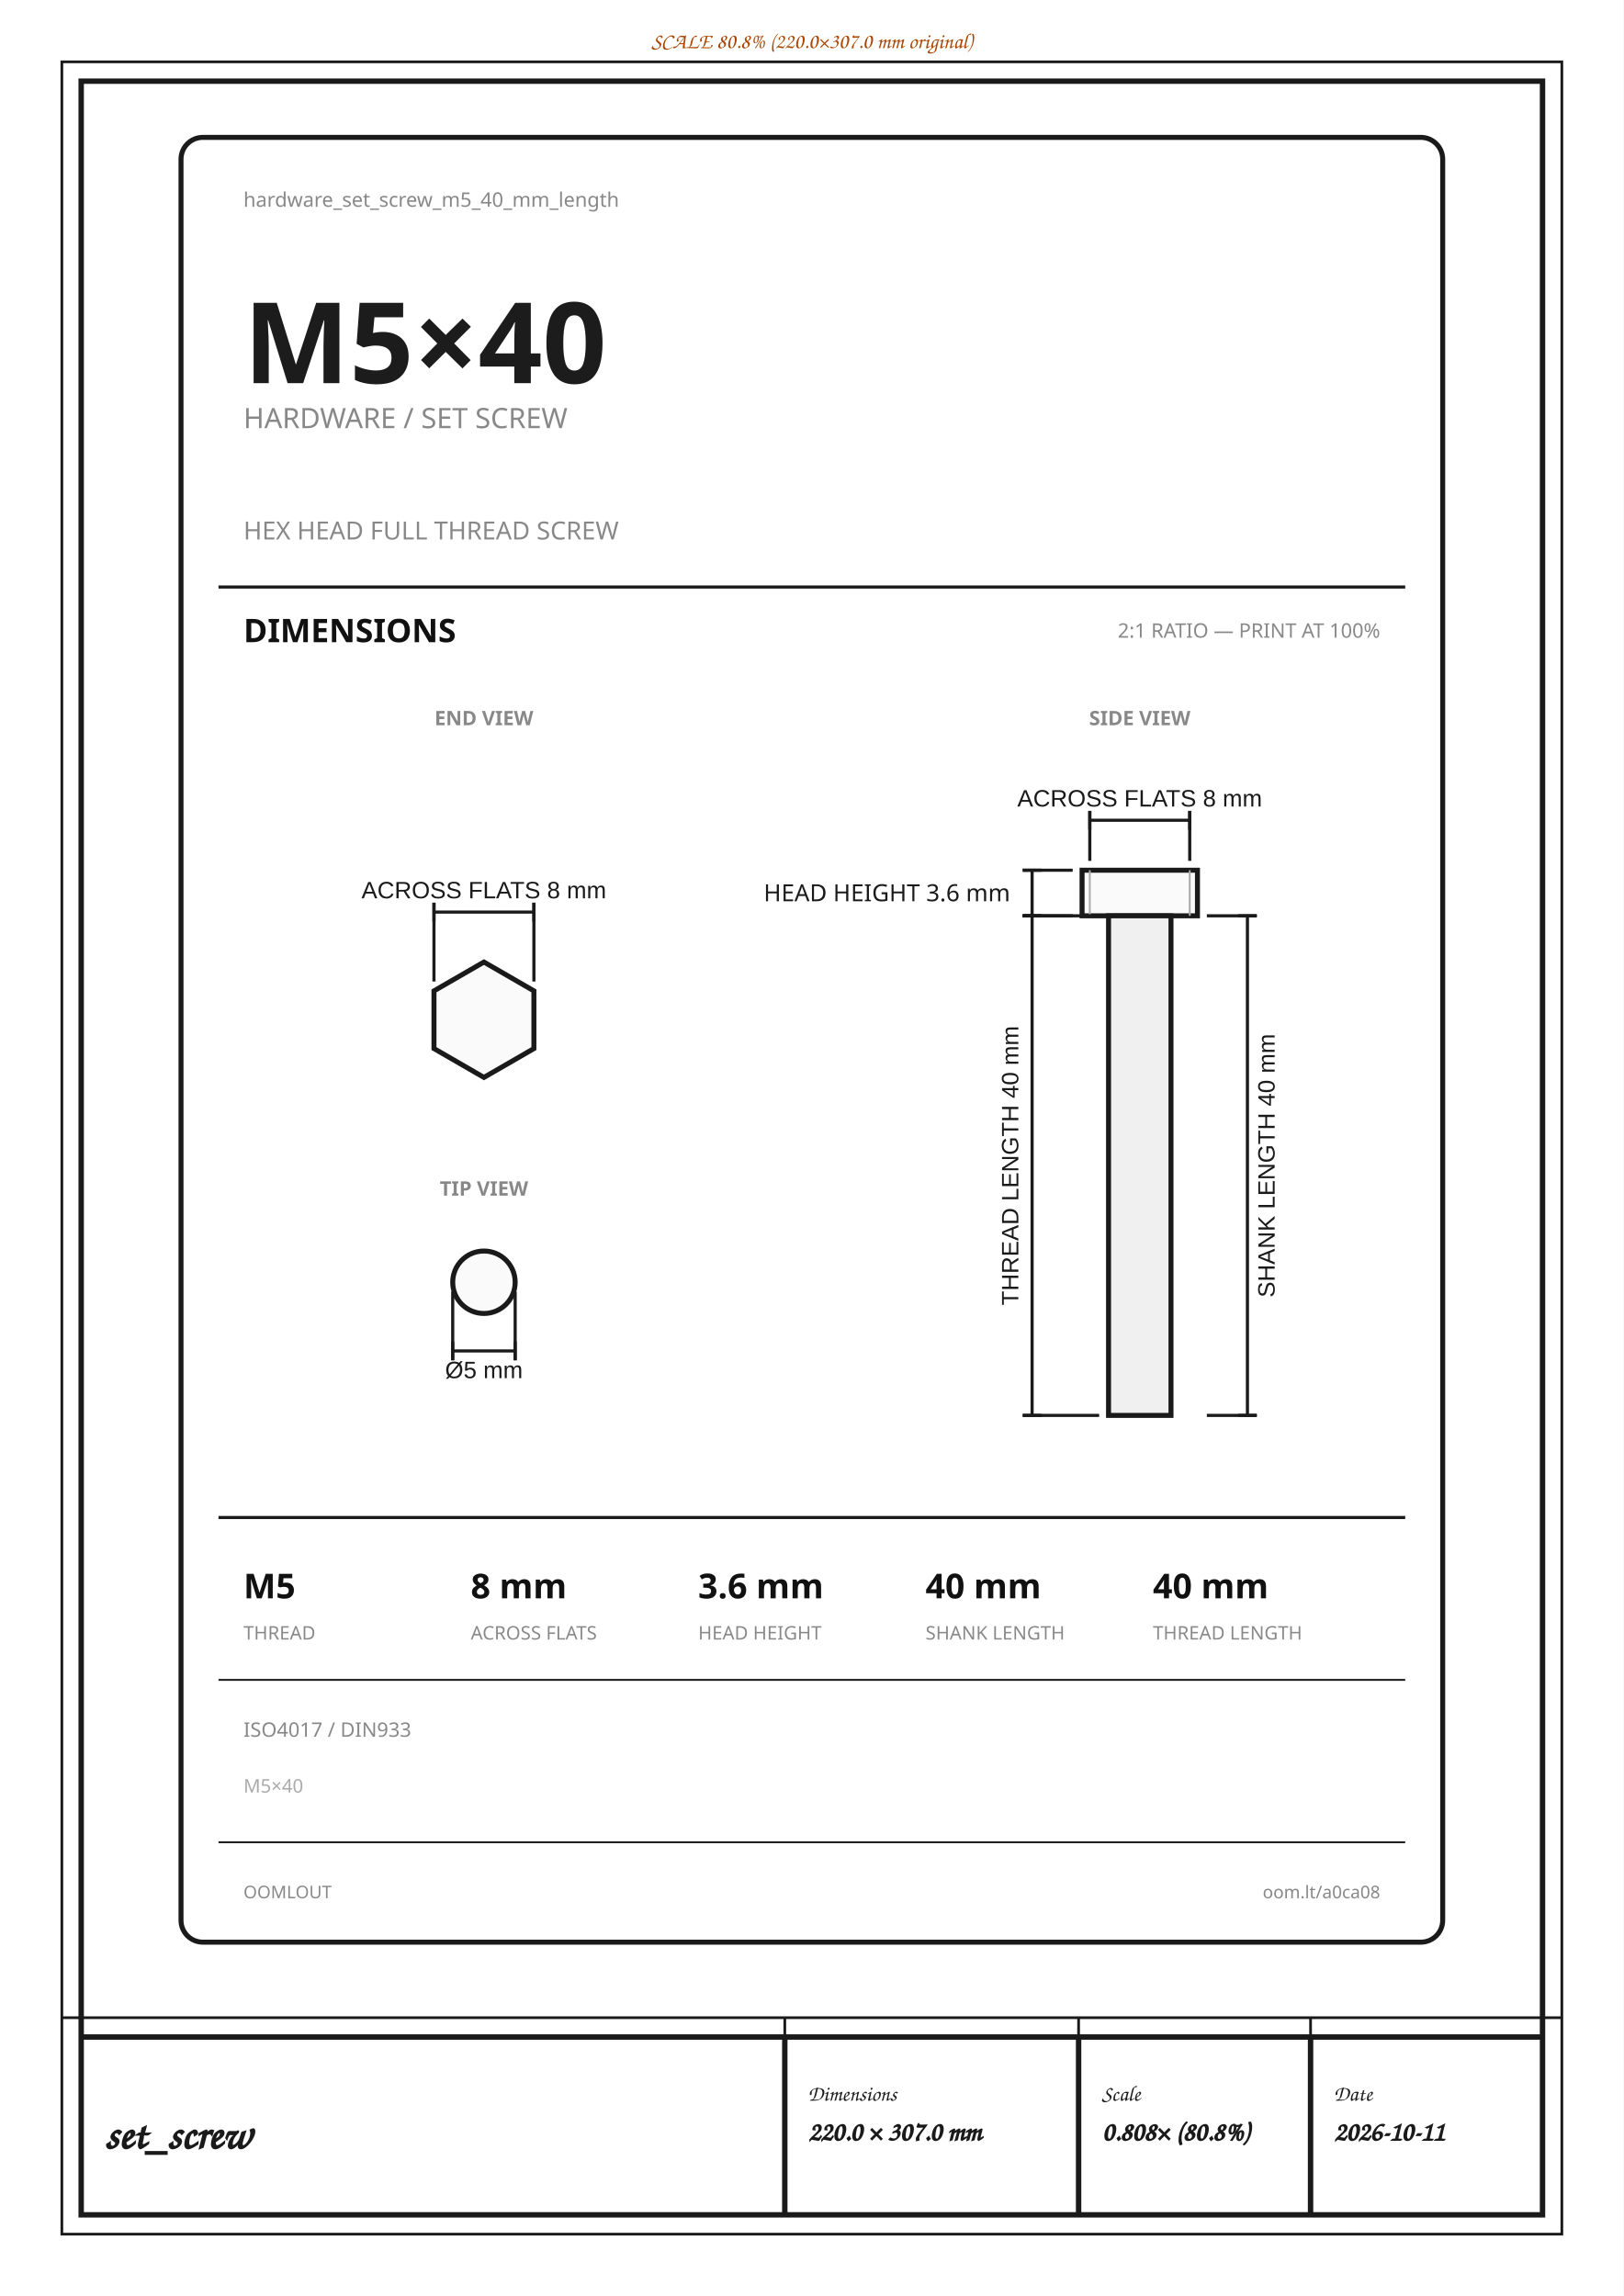
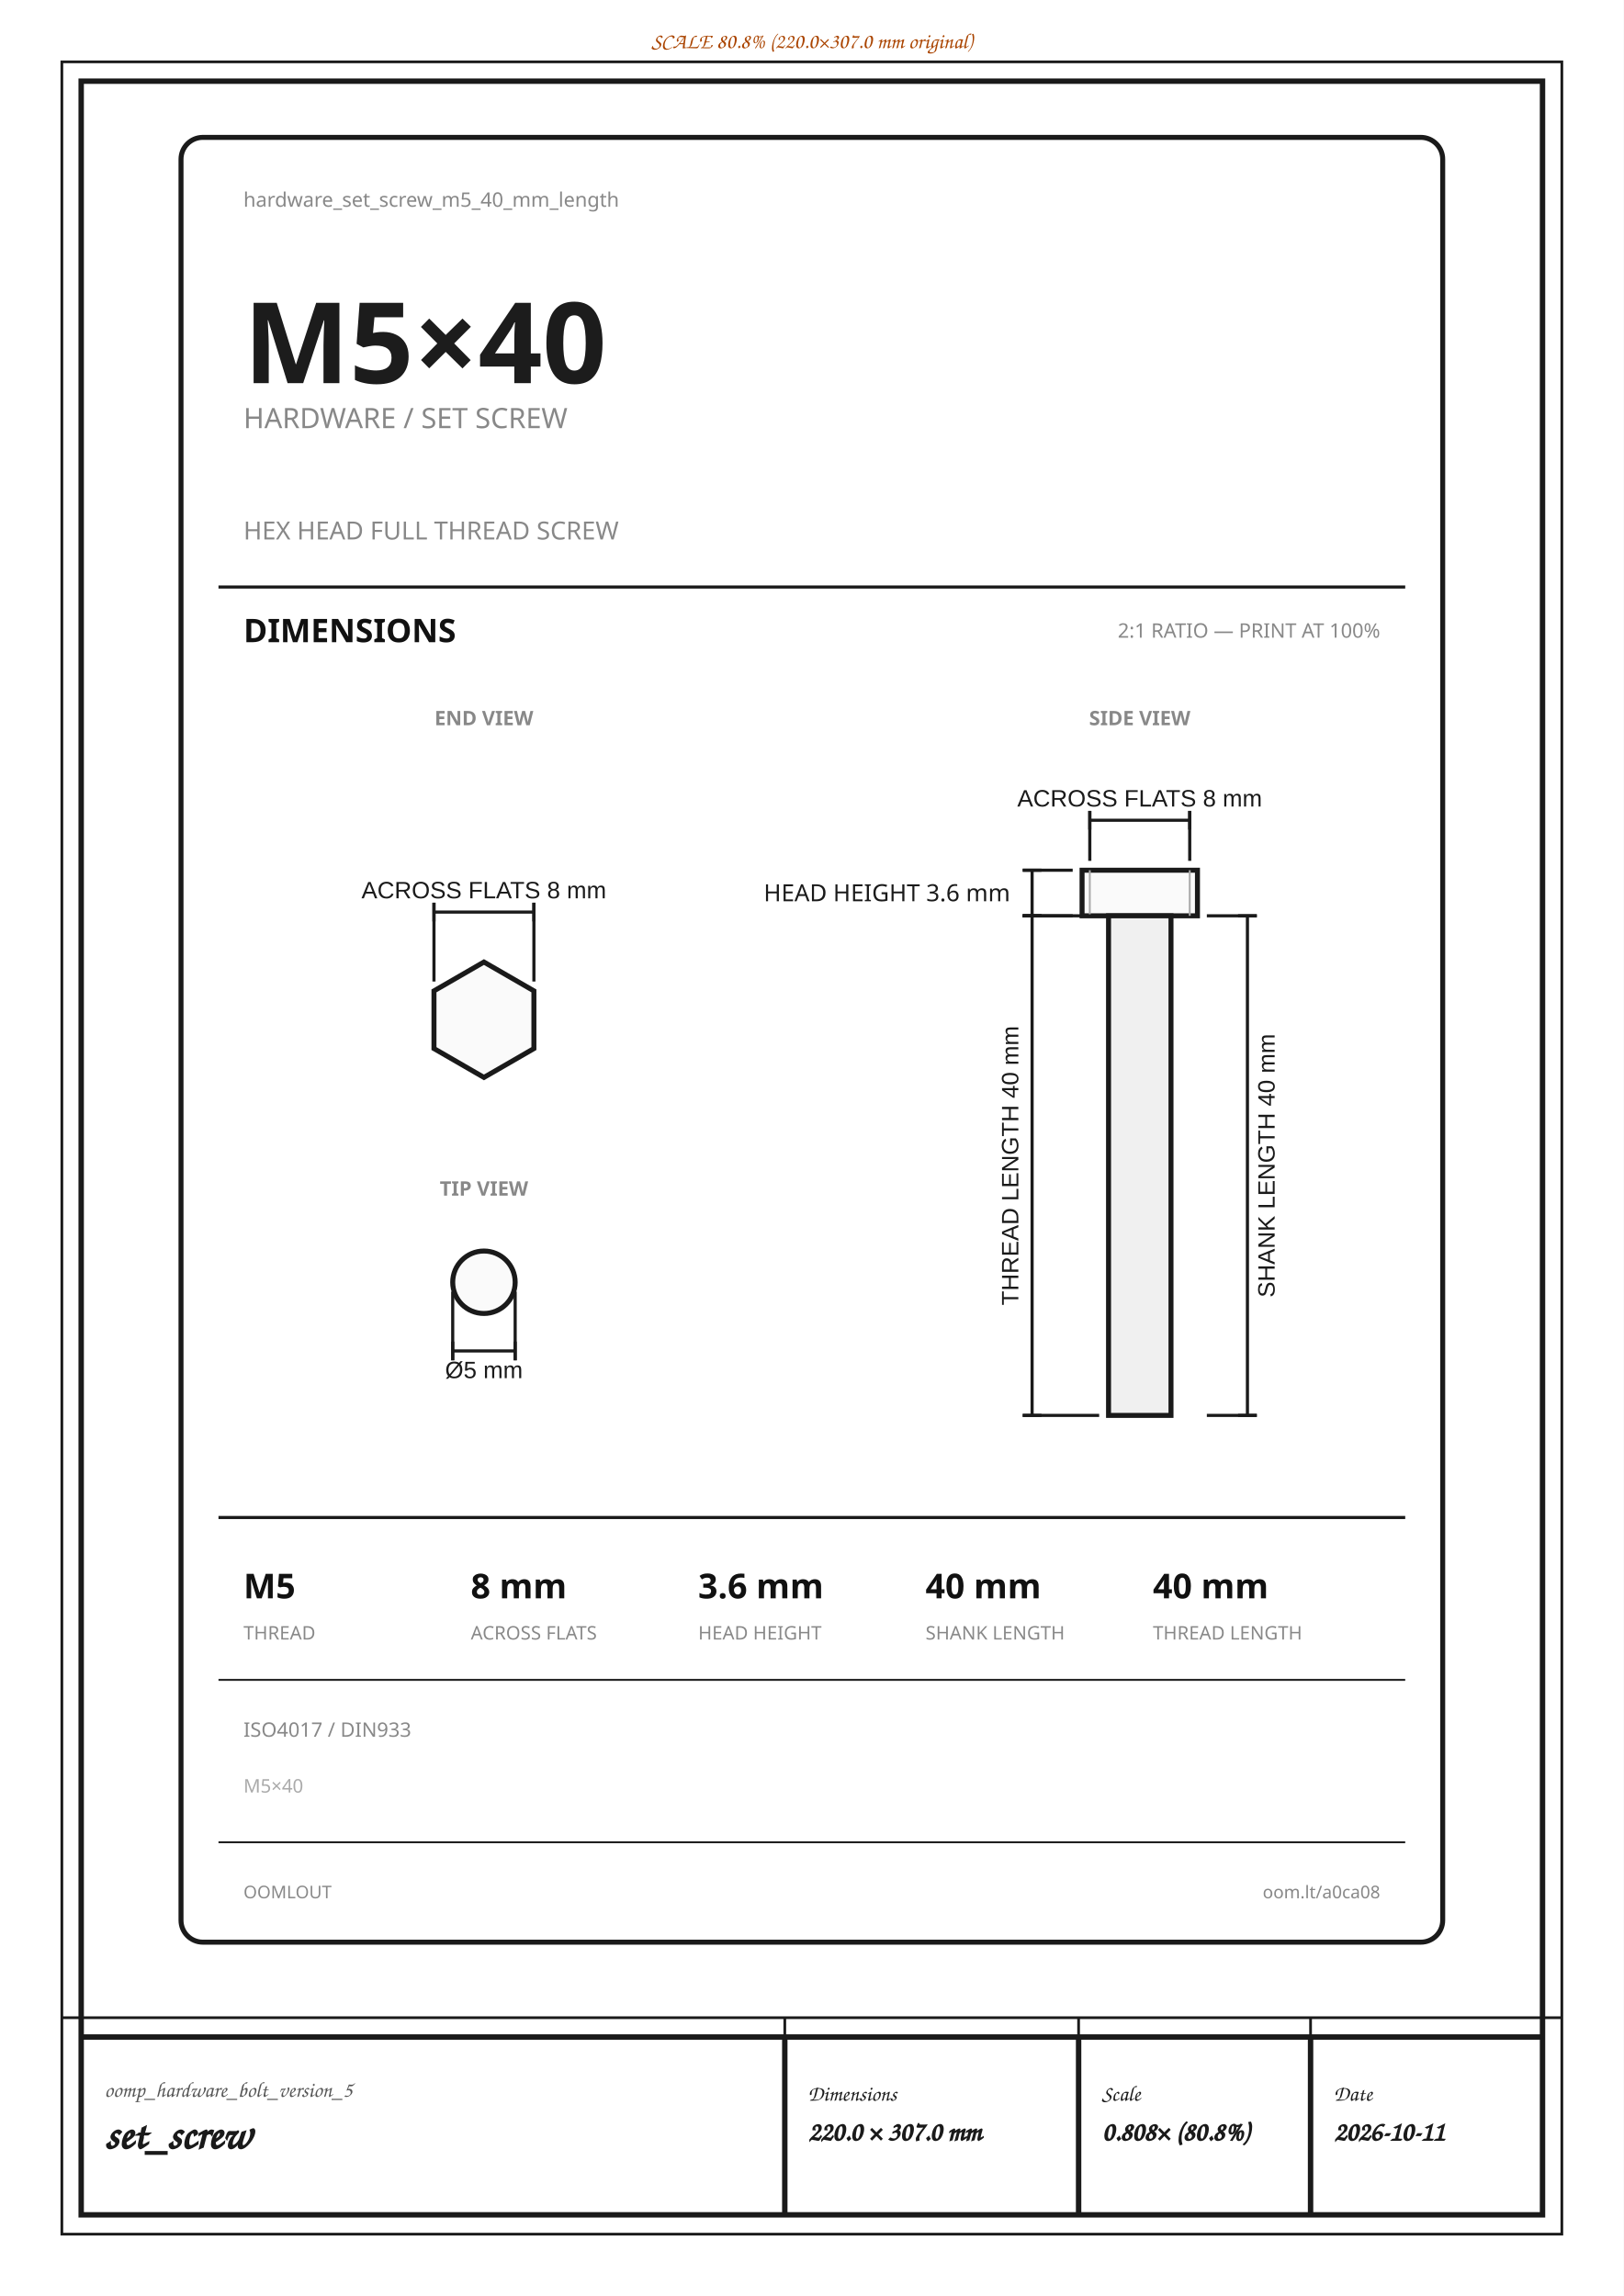
<svg xmlns="http://www.w3.org/2000/svg" width="210mm" height="297mm" viewBox="0 0 210 297">
  <rect x="0" y="0" width="210" height="297" fill="white" stroke="none" />
  <rect x="8" y="8" width="194" height="281" fill="none" stroke="#1A1A1A" stroke-width="0.35" />
  <rect x="10.5" y="10.5" width="189" height="276" fill="none" stroke="#1A1A1A" stroke-width="0.7" />
  <line x1="8" y1="261" x2="202" y2="261" stroke="#1A1A1A" stroke-width="0.35" />
  <line x1="10.5" y1="263.5" x2="199.5" y2="263.5" stroke="#1A1A1A" stroke-width="0.7" />
  <line x1="101.5" y1="261" x2="101.5" y2="286.5" stroke="#1A1A1A" stroke-width="0.35" />
  <line x1="101.5" y1="263.5" x2="101.5" y2="286.5" stroke="#1A1A1A" stroke-width="0.7" />
  <line x1="139.5" y1="261" x2="139.5" y2="286.5" stroke="#1A1A1A" stroke-width="0.35" />
  <line x1="139.5" y1="263.5" x2="139.5" y2="286.5" stroke="#1A1A1A" stroke-width="0.7" />
  <line x1="169.5" y1="261" x2="169.5" y2="286.5" stroke="#1A1A1A" stroke-width="0.35" />
  <line x1="169.5" y1="263.5" x2="169.5" y2="286.5" stroke="#1A1A1A" stroke-width="0.7" />
+   <text x="13.5" y="270.5" font-family="Swis721 Blk BT, comic sans ms" font-size="2.8" font-weight="normal" text-anchor="start" dominant-baseline="middle" fill="#555555" textLength="85" lengthAdjust="spacingAndGlyphs">oomp_hardware_bolt_version_5</text>
  <text x="13.5" y="276.5" font-family="Swis721 Blk BT, comic sans ms" font-size="5.5" font-weight="bold" text-anchor="start" dominant-baseline="middle" fill="#1A1A1A" textLength="85" lengthAdjust="spacingAndGlyphs">set_screw</text>
  <text x="104.5" y="271" font-family="Swis721 Blk BT, comic sans ms" font-size="2.8" font-weight="normal" text-anchor="start" dominant-baseline="middle" fill="#1A1A1A">Dimensions</text>
  <text x="104.5" y="276" font-family="Swis721 Blk BT, comic sans ms" font-size="3.5" font-weight="bold" text-anchor="start" dominant-baseline="middle" fill="#1A1A1A">220.0 × 307.0 mm</text>
  <text x="142.5" y="271" font-family="Swis721 Blk BT, comic sans ms" font-size="2.8" font-weight="normal" text-anchor="start" dominant-baseline="middle" fill="#1A1A1A">Scale</text>
  <text x="142.5" y="276" font-family="Swis721 Blk BT, comic sans ms" font-size="3.5" font-weight="bold" text-anchor="start" dominant-baseline="middle" fill="#1A1A1A">0.808× (80.8%)</text>
  <text x="172.5" y="271" font-family="Swis721 Blk BT, comic sans ms" font-size="2.8" font-weight="normal" text-anchor="start" dominant-baseline="middle" fill="#1A1A1A">Date</text>
  <text x="172.5" y="276" font-family="Swis721 Blk BT, comic sans ms" font-size="3.5" font-weight="bold" text-anchor="start" dominant-baseline="middle" fill="#1A1A1A">2026-10-11</text>
  <text x="105" y="5.5" font-family="Swis721 Blk BT, comic sans ms" font-size="2.8" font-weight="normal" text-anchor="middle" dominant-baseline="middle" fill="#AA4400">SCALE 80.8%  (220.0×307.0 mm original)</text>
  <g transform="translate(16.1401,10.5) scale(0.807818)">
    <rect x="5" y="5" width="210" height="297" fill="#ffffff" stroke="none" />
    <rect x="9" y="9" width="202" height="289" rx="3.5" ry="3.5" fill="none" stroke="#1A1A1A" stroke-width="0.8" />
    <text x="19" y="19" font-family="sans-serif" font-size="3.2" text-anchor="start" dominant-baseline="middle" fill="#888888">hardware_set_screw_m5_40_mm_length</text>
    <text x="19" y="42" font-family="sans-serif" font-size="18" font-weight="bold" text-anchor="start" dominant-baseline="middle" fill="#1C1C1C">M5×40</text>
    <text x="19" y="54" font-family="sans-serif" font-size="4.5" text-anchor="start" dominant-baseline="middle" fill="#888888">HARDWARE / SET SCREW</text>
    <text x="19" y="72" font-family="sans-serif" font-size="4" text-anchor="start" dominant-baseline="middle" fill="#888888">HEX HEAD FULL THREAD SCREW</text>
    <line x1="15" y1="81" x2="205" y2="81" fill="#333333" stroke="#1A1A1A" stroke-width="0.5" />
    <text x="19" y="88" font-family="sans-serif" font-size="5.2" font-weight="bold" text-anchor="start" dominant-baseline="middle" fill="#111111">DIMENSIONS</text>
    <text x="201" y="88" font-family="sans-serif" font-size="3.2" text-anchor="end" dominant-baseline="middle" fill="#888888">2:1 RATIO  —  PRINT AT 100%</text>
    <text x="57.5" y="102" font-family="sans-serif" font-size="3.2" font-weight="bold" text-anchor="middle" dominant-baseline="middle" fill="#888888">END VIEW</text>
    <text x="162.5" y="102" font-family="sans-serif" font-size="3.2" font-weight="bold" text-anchor="middle" dominant-baseline="middle" fill="#888888">SIDE VIEW</text>
    <polygon points="57.5,141.053 49.5,145.672 49.5,154.909 57.5,159.528 65.5,154.909 65.5,145.672" fill="#FAFAFA" stroke="#1A1A1A" stroke-width="0.8" />
    <line x1="49.5" y1="144.172" x2="49.5" y2="131.553" fill="#1A1A1A" stroke="#1A1A1A" stroke-width="0.5" />
    <line x1="65.5" y1="144.172" x2="65.5" y2="131.553" fill="#1A1A1A" stroke="#1A1A1A" stroke-width="0.5" />
    <line x1="49.5" y1="133.053" x2="65.5" y2="133.053" fill="#1A1A1A" stroke="#1A1A1A" stroke-width="0.5" />
    <line x1="49.5" y1="134.553" x2="49.5" y2="131.553" fill="#1A1A1A" stroke="#1A1A1A" stroke-width="0.5" />
    <line x1="65.5" y1="134.553" x2="65.5" y2="131.553" fill="#1A1A1A" stroke="#1A1A1A" stroke-width="0.5" />
    <text x="57.5" y="129.773" font-family="Arial, Helvetica, sans-serif" font-size="3.8" text-anchor="middle" dominant-baseline="middle" fill="#1A1A1A">ACROSS FLATS  8 mm</text>
    <text x="57.5" y="177.328" font-family="sans-serif" font-size="3.2" font-weight="bold" text-anchor="middle" dominant-baseline="middle" fill="#888888">TIP VIEW</text>
    <circle cx="57.5" cy="192.328" r="5" fill="#FAFAFA" stroke="#1A1A1A" stroke-width="0.8" />
    <line x1="52.5" y1="193.828" x2="52.5" y2="204.828" fill="#1A1A1A" stroke="#1A1A1A" stroke-width="0.5" />
    <line x1="62.5" y1="193.828" x2="62.5" y2="204.828" fill="#1A1A1A" stroke="#1A1A1A" stroke-width="0.5" />
    <line x1="52.5" y1="203.328" x2="62.5" y2="203.328" fill="#1A1A1A" stroke="#1A1A1A" stroke-width="0.5" />
    <line x1="52.5" y1="204.828" x2="52.5" y2="201.828" fill="#1A1A1A" stroke="#1A1A1A" stroke-width="0.5" />
    <line x1="62.5" y1="204.828" x2="62.5" y2="201.828" fill="#1A1A1A" stroke="#1A1A1A" stroke-width="0.5" />
    <text x="57.5" y="206.608" font-family="Arial, Helvetica, sans-serif" font-size="3.8" text-anchor="middle" dominant-baseline="middle" fill="#1A1A1A">Ø5 mm</text>
    <rect x="153.262" y="126.35" width="18.475" height="7.3" fill="#FAFAFA" stroke="#1A1A1A" stroke-width="0.8" />
    <line x1="154.5" y1="133.65" x2="154.5" y2="126.35" fill="#333333" stroke="#AAAAAA" stroke-width="0.3" />
    <line x1="170.5" y1="133.65" x2="170.5" y2="126.35" fill="#333333" stroke="#AAAAAA" stroke-width="0.3" />
    <rect x="157.5" y="133.65" width="10" height="80" fill="#F0F0F0" stroke="#1A1A1A" stroke-width="0.8" />
    <line x1="154.5" y1="124.85" x2="154.5" y2="116.85" fill="#1A1A1A" stroke="#1A1A1A" stroke-width="0.5" />
    <line x1="170.5" y1="124.85" x2="170.5" y2="116.85" fill="#1A1A1A" stroke="#1A1A1A" stroke-width="0.5" />
    <line x1="154.5" y1="118.35" x2="170.5" y2="118.35" fill="#1A1A1A" stroke="#1A1A1A" stroke-width="0.5" />
    <line x1="154.5" y1="119.85" x2="154.5" y2="116.85" fill="#1A1A1A" stroke="#1A1A1A" stroke-width="0.5" />
    <line x1="170.5" y1="119.85" x2="170.5" y2="116.85" fill="#1A1A1A" stroke="#1A1A1A" stroke-width="0.5" />
    <text x="162.5" y="115.07" font-family="Arial, Helvetica, sans-serif" font-size="3.8" text-anchor="middle" dominant-baseline="middle" fill="#1A1A1A">ACROSS FLATS  8 mm</text>
    <line x1="151.762" y1="133.65" x2="143.762" y2="133.65" fill="#333333" stroke="#1A1A1A" stroke-width="0.5" />
    <line x1="143.762" y1="133.65" x2="146.762" y2="133.65" fill="#333333" stroke="#1A1A1A" stroke-width="0.5" />
    <line x1="151.762" y1="126.35" x2="143.762" y2="126.35" fill="#333333" stroke="#1A1A1A" stroke-width="0.5" />
    <line x1="143.762" y1="126.35" x2="146.762" y2="126.35" fill="#333333" stroke="#1A1A1A" stroke-width="0.5" />
    <line x1="145.262" y1="133.65" x2="145.262" y2="126.35" fill="#333333" stroke="#1A1A1A" stroke-width="0.5" />
    <text x="141.762" y="130" font-family="sans-serif" font-size="3.8" text-anchor="end" dominant-baseline="middle" fill="#1A1A1A">HEAD HEIGHT  3.6 mm</text>
    <line x1="173.238" y1="213.65" x2="181.238" y2="213.65" fill="#1A1A1A" stroke="#1A1A1A" stroke-width="0.5" />
    <line x1="173.238" y1="133.65" x2="181.238" y2="133.65" fill="#1A1A1A" stroke="#1A1A1A" stroke-width="0.5" />
    <line x1="179.738" y1="213.65" x2="179.738" y2="133.65" fill="#1A1A1A" stroke="#1A1A1A" stroke-width="0.5" />
    <line x1="178.238" y1="213.65" x2="181.238" y2="213.65" fill="#1A1A1A" stroke="#1A1A1A" stroke-width="0.5" />
    <line x1="178.238" y1="133.65" x2="181.238" y2="133.65" fill="#1A1A1A" stroke="#1A1A1A" stroke-width="0.5" />
    <text x="183.018" y="173.65" font-family="Arial, Helvetica, sans-serif" font-size="3.8" text-anchor="middle" dominant-baseline="middle" fill="#1A1A1A" transform="rotate(-90.000,183.0176,173.65)">SHANK LENGTH  40 mm</text>
    <line x1="156" y1="213.65" x2="143.762" y2="213.65" fill="#1A1A1A" stroke="#1A1A1A" stroke-width="0.5" />
    <line x1="156" y1="133.65" x2="143.762" y2="133.65" fill="#1A1A1A" stroke="#1A1A1A" stroke-width="0.5" />
    <line x1="145.262" y1="213.65" x2="145.262" y2="133.65" fill="#1A1A1A" stroke="#1A1A1A" stroke-width="0.5" />
    <line x1="143.762" y1="213.65" x2="146.762" y2="213.65" fill="#1A1A1A" stroke="#1A1A1A" stroke-width="0.5" />
    <line x1="143.762" y1="133.65" x2="146.762" y2="133.65" fill="#1A1A1A" stroke="#1A1A1A" stroke-width="0.5" />
    <text x="141.982" y="173.65" font-family="Arial, Helvetica, sans-serif" font-size="3.8" text-anchor="middle" dominant-baseline="middle" fill="#1A1A1A" transform="rotate(-90.000,141.9824,173.65)">THREAD LENGTH  40 mm</text>
    <line x1="15" y1="230" x2="205" y2="230" fill="#333333" stroke="#1A1A1A" stroke-width="0.5" />
    <text x="19" y="241" font-family="sans-serif" font-size="5.5" font-weight="bold" text-anchor="start" dominant-baseline="middle" fill="#111111">M5</text>
    <text x="19" y="248.5" font-family="sans-serif" font-size="3" text-anchor="start" dominant-baseline="middle" fill="#888888">THREAD</text>
    <text x="55.4" y="241" font-family="sans-serif" font-size="5.5" font-weight="bold" text-anchor="start" dominant-baseline="middle" fill="#111111">8 mm</text>
    <text x="55.4" y="248.5" font-family="sans-serif" font-size="3" text-anchor="start" dominant-baseline="middle" fill="#888888">ACROSS FLATS</text>
    <text x="91.8" y="241" font-family="sans-serif" font-size="5.5" font-weight="bold" text-anchor="start" dominant-baseline="middle" fill="#111111">3.6 mm</text>
    <text x="91.8" y="248.5" font-family="sans-serif" font-size="3" text-anchor="start" dominant-baseline="middle" fill="#888888">HEAD HEIGHT</text>
    <text x="128.2" y="241" font-family="sans-serif" font-size="5.5" font-weight="bold" text-anchor="start" dominant-baseline="middle" fill="#111111">40 mm</text>
    <text x="128.2" y="248.5" font-family="sans-serif" font-size="3" text-anchor="start" dominant-baseline="middle" fill="#888888">SHANK LENGTH</text>
    <text x="164.6" y="241" font-family="sans-serif" font-size="5.5" font-weight="bold" text-anchor="start" dominant-baseline="middle" fill="#111111">40 mm</text>
    <text x="164.6" y="248.5" font-family="sans-serif" font-size="3" text-anchor="start" dominant-baseline="middle" fill="#888888">THREAD LENGTH</text>
    <line x1="15" y1="256" x2="205" y2="256" fill="#333333" stroke="#1A1A1A" stroke-width="0.3" />
    <text x="19" y="264" font-family="sans-serif" font-size="3.2" text-anchor="start" dominant-baseline="middle" fill="#888888">ISO4017 / DIN933</text>
    <text x="19" y="273" font-family="sans-serif" font-size="3" text-anchor="start" dominant-baseline="middle" fill="#aaaaaa">M5×40</text>
    <line x1="15" y1="282" x2="205" y2="282" fill="#333333" stroke="#1A1A1A" stroke-width="0.3" />
    <text x="19" y="290" font-family="sans-serif" font-size="2.8" text-anchor="start" dominant-baseline="middle" fill="#888888">OOMLOUT</text>
    <text x="201" y="290" font-family="sans-serif" font-size="2.8" text-anchor="end" dominant-baseline="middle" fill="#888888">oom.lt/a0ca08</text>
  </g>
</svg>
